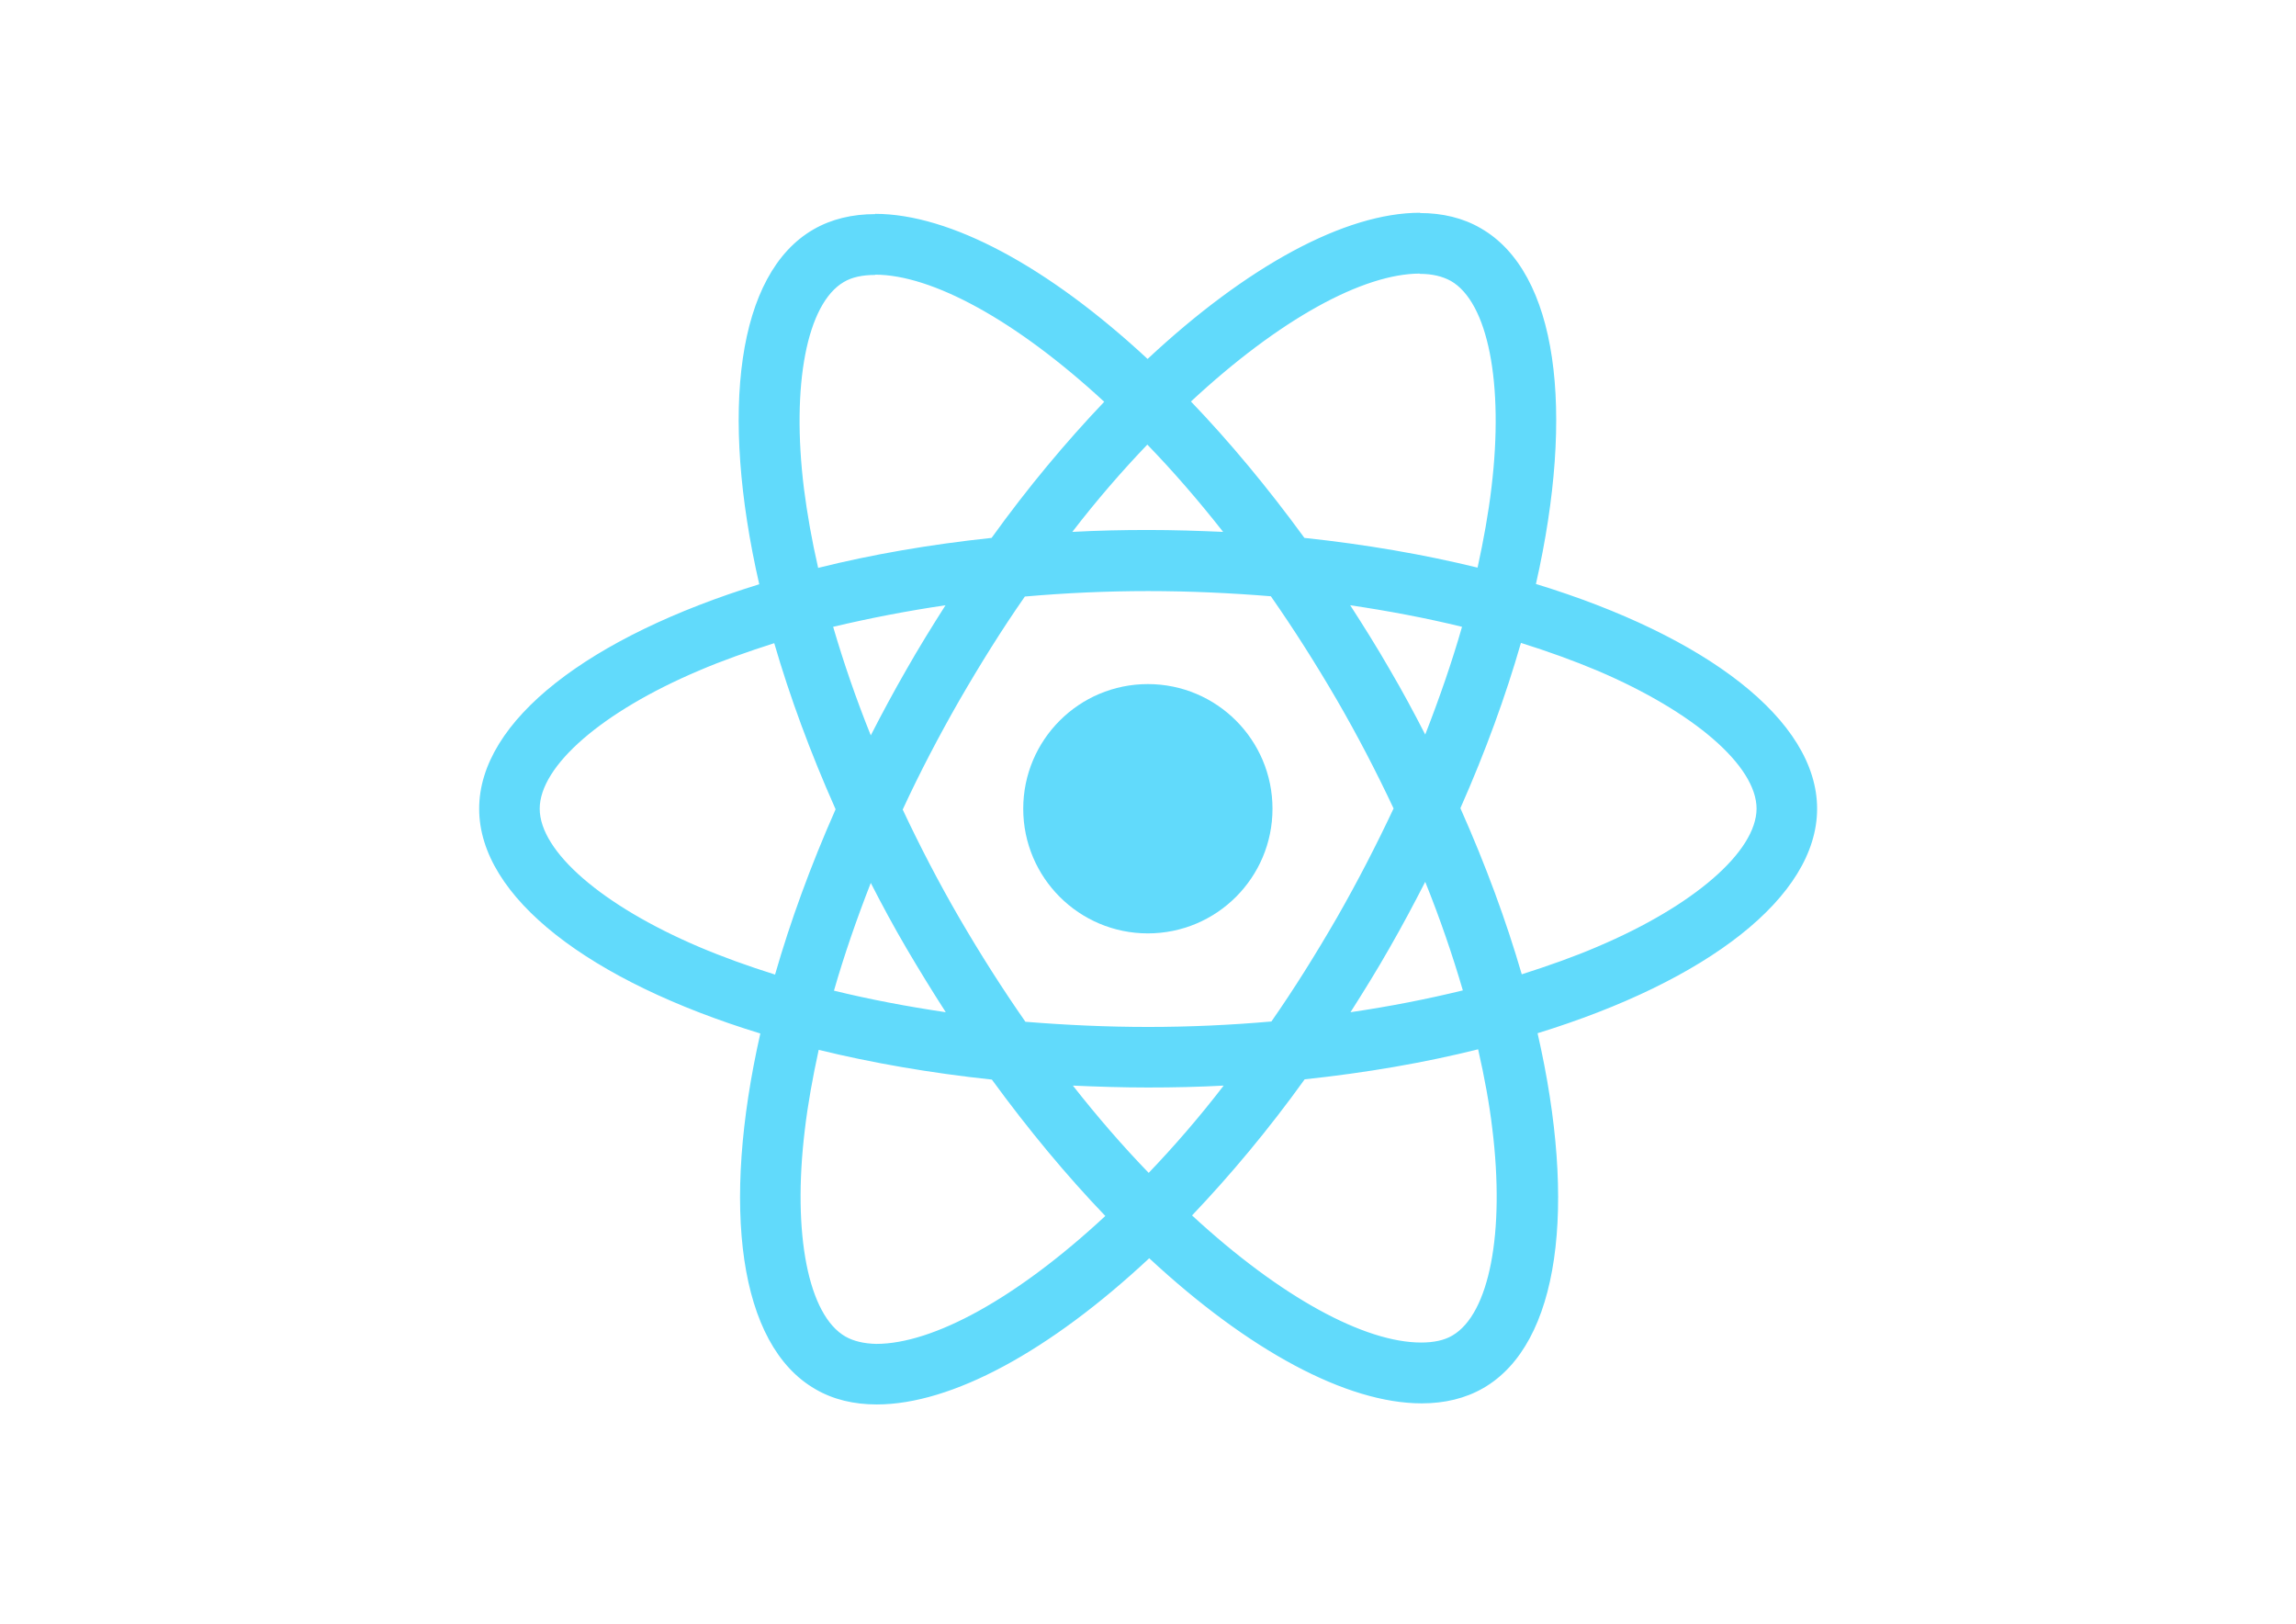
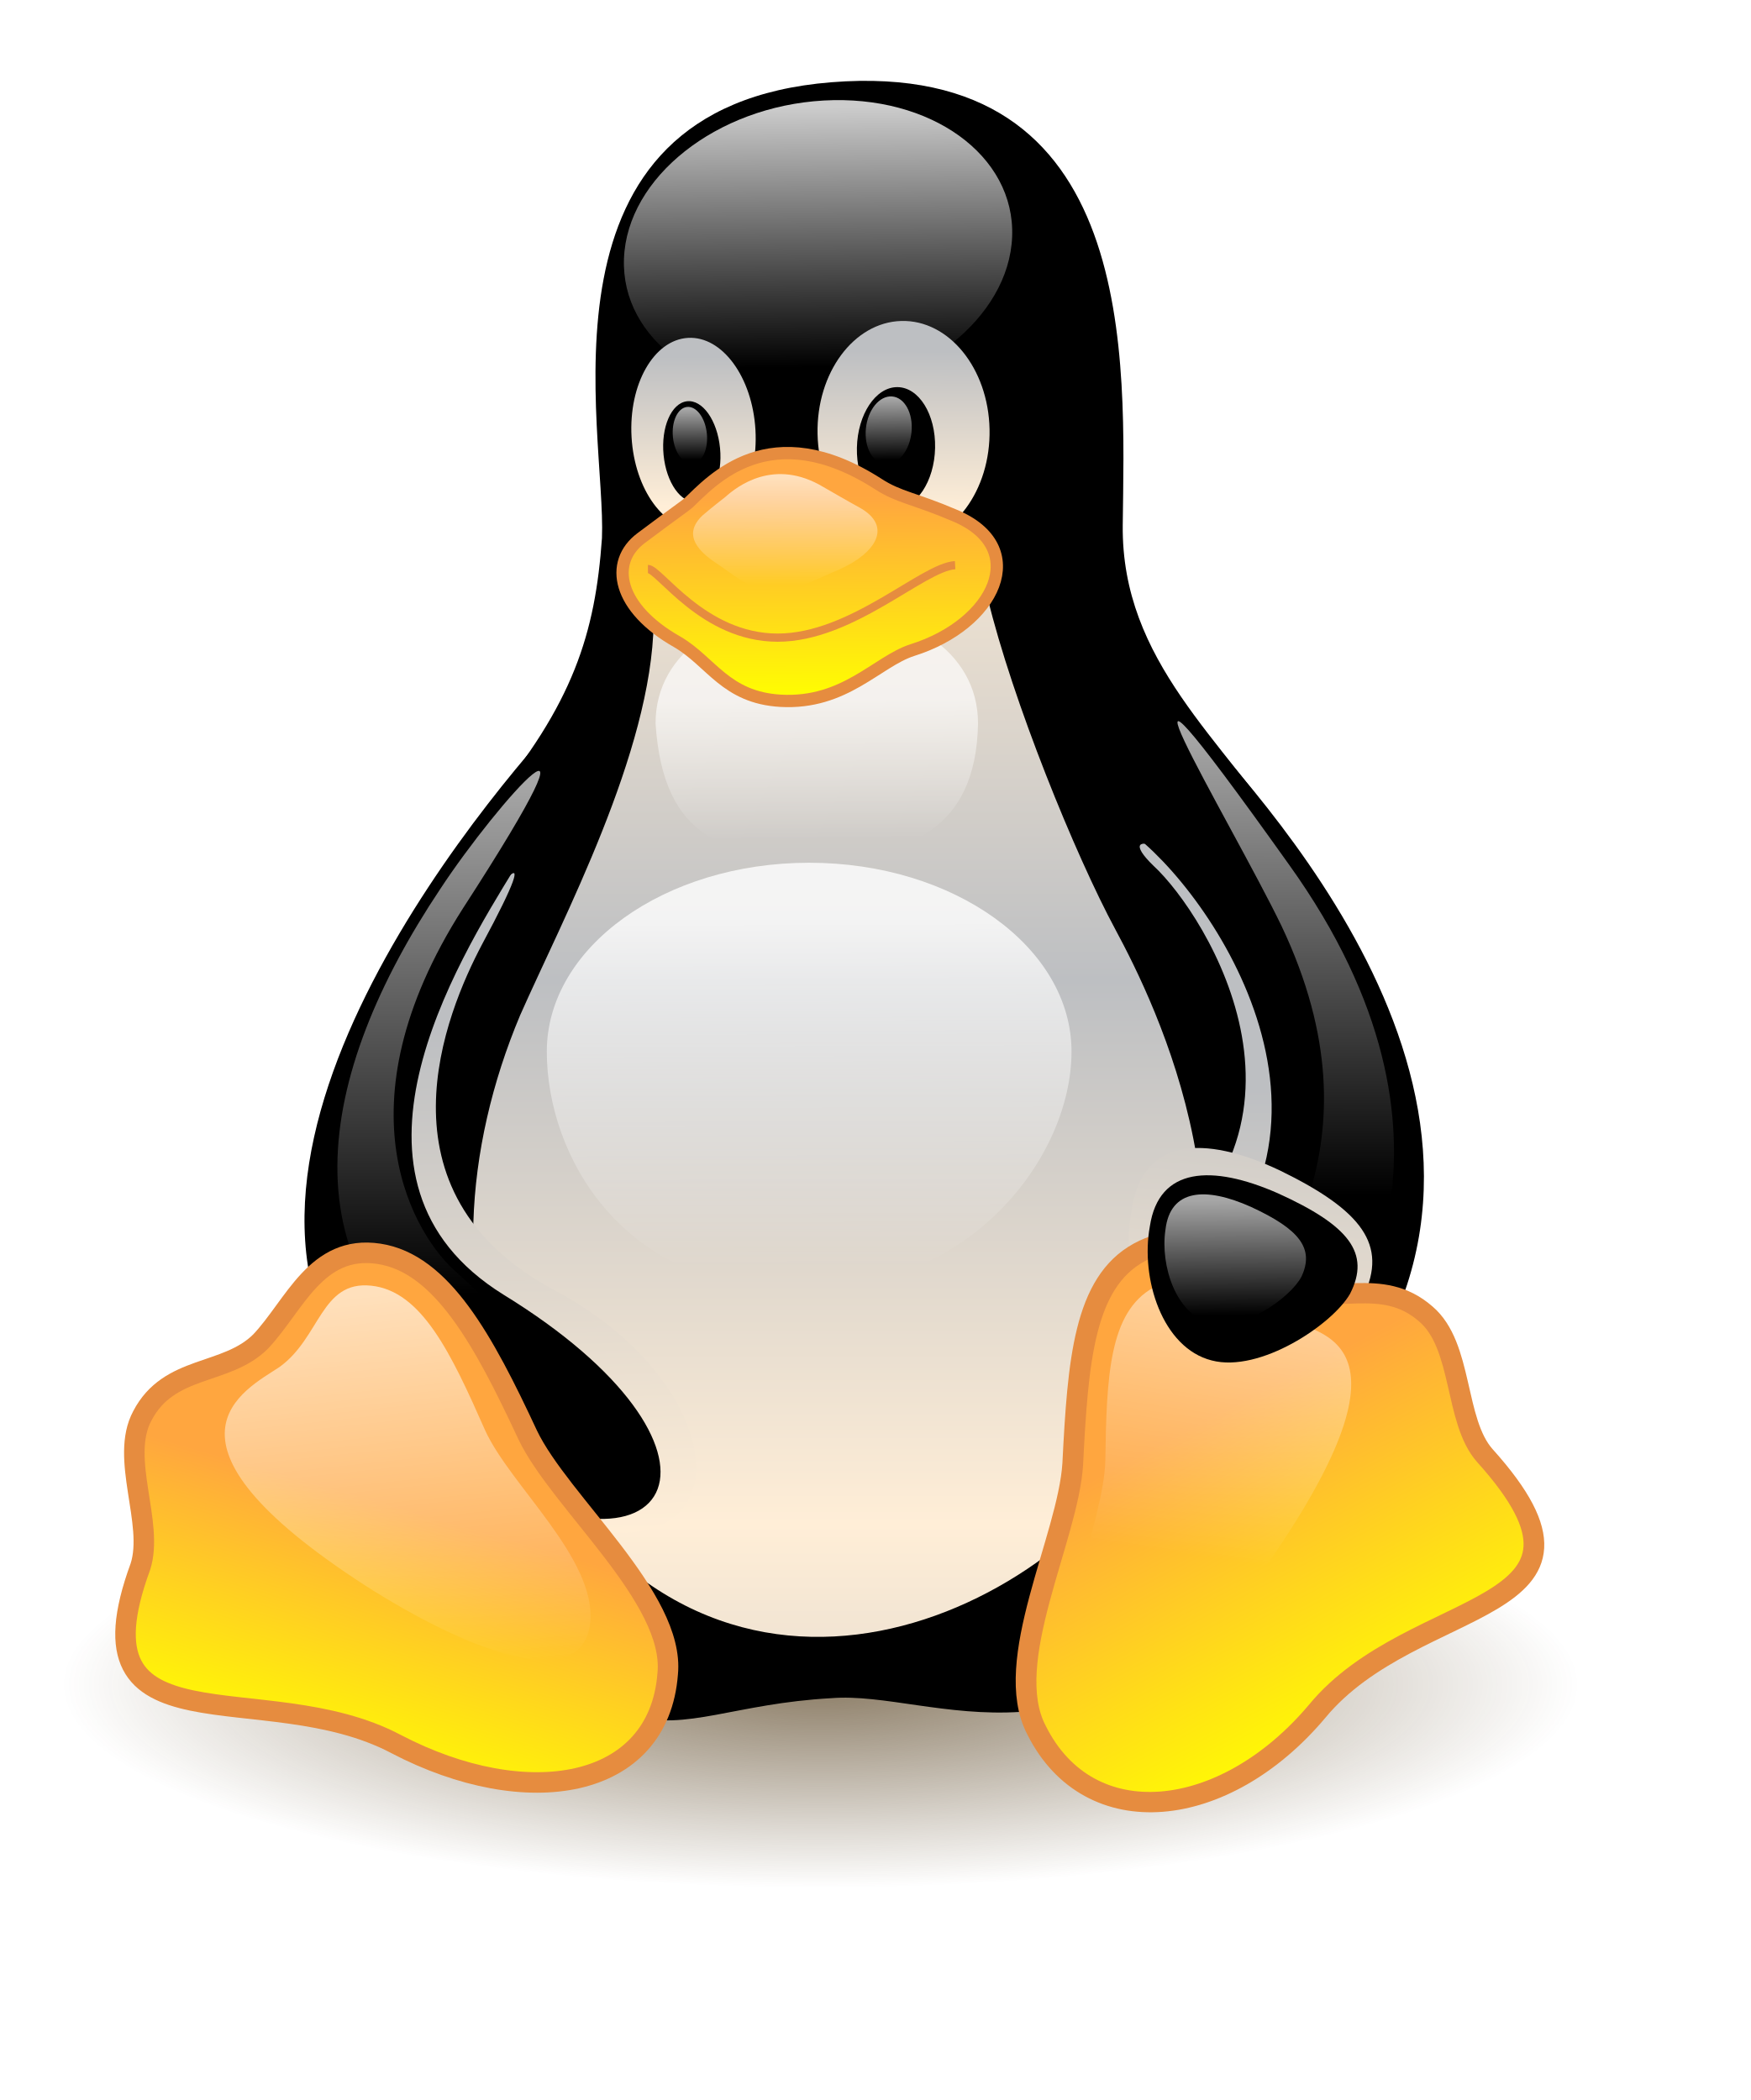
- <svg xmlns="http://www.w3.org/2000/svg" viewBox="0 0 841.9 595.3">
-   <g fill="#61DAFB">
-     <path d="M666.3 296.5c0-32.5-40.7-63.3-103.1-82.4 14.4-63.6 8-114.2-20.2-130.4-6.5-3.8-14.1-5.6-22.4-5.6v22.3c4.6 0 8.3.9 11.4 2.6 13.6 7.8 19.5 37.5 14.9 75.7-1.1 9.4-2.9 19.3-5.1 29.4-19.6-4.8-41-8.5-63.5-10.9-13.5-18.5-27.5-35.3-41.6-50 32.6-30.3 63.2-46.9 84-46.9V78c-27.5 0-63.5 19.6-99.9 53.6-36.4-33.8-72.4-53.2-99.9-53.2v22.3c20.7 0 51.4 16.5 84 46.6-14 14.7-28 31.4-41.3 49.9-22.6 2.4-44 6.1-63.6 11-2.3-10-4-19.7-5.2-29-4.7-38.2 1.1-67.9 14.6-75.8 3-1.8 6.9-2.6 11.5-2.6V78.5c-8.4 0-16 1.8-22.6 5.6-28.1 16.2-34.4 66.7-19.9 130.1-62.2 19.2-102.7 49.9-102.7 82.3 0 32.5 40.7 63.3 103.1 82.4-14.4 63.6-8 114.2 20.2 130.4 6.5 3.8 14.1 5.6 22.5 5.6 27.5 0 63.5-19.6 99.9-53.6 36.4 33.8 72.4 53.2 99.9 53.2 8.4 0 16-1.8 22.6-5.6 28.1-16.2 34.4-66.7 19.9-130.1 62-19.1 102.5-49.9 102.5-82.3zm-130.2-66.7c-3.7 12.9-8.3 26.2-13.5 39.5-4.1-8-8.4-16-13.1-24-4.6-8-9.5-15.8-14.4-23.4 14.2 2.1 27.9 4.7 41 7.9zm-45.8 106.5c-7.8 13.5-15.8 26.3-24.1 38.2-14.9 1.3-30 2-45.2 2-15.1 0-30.2-.7-45-1.9-8.3-11.9-16.4-24.6-24.2-38-7.6-13.1-14.5-26.4-20.8-39.8 6.2-13.4 13.2-26.8 20.7-39.9 7.8-13.5 15.8-26.3 24.1-38.2 14.9-1.3 30-2 45.2-2 15.1 0 30.2.7 45 1.9 8.3 11.9 16.4 24.6 24.2 38 7.6 13.1 14.5 26.4 20.8 39.8-6.3 13.4-13.2 26.8-20.7 39.9zm32.3-13c5.4 13.4 10 26.8 13.8 39.8-13.1 3.2-26.9 5.9-41.2 8 4.9-7.7 9.8-15.6 14.4-23.7 4.6-8 8.9-16.1 13-24.1zM421.2 430c-9.3-9.6-18.6-20.3-27.8-32 9 .4 18.2.7 27.5.7 9.4 0 18.7-.2 27.8-.7-9 11.7-18.3 22.4-27.5 32zm-74.4-58.9c-14.2-2.1-27.9-4.7-41-7.9 3.7-12.9 8.3-26.2 13.5-39.5 4.1 8 8.4 16 13.1 24 4.7 8 9.5 15.8 14.4 23.4zM420.7 163c9.3 9.6 18.6 20.3 27.8 32-9-.4-18.2-.7-27.5-.7-9.4 0-18.7.2-27.8.7 9-11.7 18.3-22.4 27.5-32zm-74 58.9c-4.9 7.7-9.8 15.6-14.4 23.7-4.6 8-8.9 16-13 24-5.4-13.4-10-26.8-13.8-39.8 13.1-3.1 26.9-5.8 41.2-7.9zm-90.5 125.2c-35.4-15.1-58.3-34.9-58.3-50.6 0-15.7 22.9-35.6 58.3-50.6 8.6-3.7 18-7 27.7-10.1 5.7 19.6 13.2 40 22.5 60.9-9.2 20.8-16.6 41.1-22.2 60.6-9.9-3.1-19.3-6.5-28-10.2zM310 490c-13.6-7.8-19.5-37.5-14.9-75.7 1.1-9.4 2.9-19.3 5.1-29.4 19.6 4.8 41 8.5 63.5 10.9 13.5 18.5 27.5 35.3 41.6 50-32.6 30.3-63.2 46.9-84 46.9-4.5-.1-8.3-1-11.3-2.7zm237.2-76.2c4.7 38.2-1.1 67.9-14.6 75.8-3 1.8-6.9 2.6-11.5 2.6-20.7 0-51.4-16.5-84-46.6 14-14.7 28-31.4 41.3-49.9 22.6-2.4 44-6.1 63.6-11 2.3 10.1 4.1 19.8 5.2 29.1zm38.5-66.7c-8.6 3.7-18 7-27.7 10.1-5.7-19.6-13.2-40-22.5-60.9 9.2-20.8 16.6-41.1 22.2-60.6 9.9 3.1 19.3 6.5 28.1 10.2 35.4 15.1 58.3 34.9 58.3 50.6-.1 15.7-23 35.6-58.4 50.6zM320.8 78.4z" />
-     <circle cx="420.9" cy="296.5" r="45.7" />
-     <path d="M520.5 78.1z" />
+ <svg xmlns="http://www.w3.org/2000/svg" xmlns:xlink="http://www.w3.org/1999/xlink" width="500pt" height="600pt">
+   <defs>
+     <linearGradient id="linearGradient172">
+       <stop style="stop-color:#3f2600;stop-opacity:0.6;" offset="0" id="stop173" />
+       <stop style="stop-color:#3f2600;stop-opacity:0;" offset="1" id="stop174" />
+     </linearGradient>
+     <linearGradient id="linearGradient167">
+       <stop style="stop-color:#ffffff;stop-opacity:0.65;" offset="0" id="stop168" />
+       <stop style="stop-color:#ffffff;stop-opacity:0;" offset="1" id="stop169" />
+     </linearGradient>
+     <linearGradient id="linearGradient162">
+       <stop style="stop-color:#ffa63f;stop-opacity:1;" offset="0" id="stop163" />
+       <stop style="stop-color:#ffff00;stop-opacity:1;" offset="1" id="stop164" />
+     </linearGradient>
+     <linearGradient id="linearGradient153">
+       <stop style="stop-color:#ffeed7;stop-opacity:1;" offset="0" id="stop154" />
+       <stop style="stop-color:#bdbfc2;stop-opacity:1;" offset="1" id="stop155" />
+     </linearGradient>
+     <linearGradient id="linearGradient138">
+       <stop style="stop-color:#ffffff;stop-opacity:0.8;" offset="0" id="stop139" />
+       <stop style="stop-color:#ffffff;stop-opacity:0;" offset="1" id="stop140" />
+     </linearGradient>
+     <linearGradient xlink:href="#linearGradient138" id="linearGradient141" x1="0.474" y1="0.02" x2="0.418" y2="0.901" gradientUnits="objectBoundingBox" />
+     <linearGradient xlink:href="#linearGradient167" id="linearGradient142" x1="0.559" y1="0.031" x2="0.554" y2="0.945" gradientUnits="objectBoundingBox" />
+     <linearGradient xlink:href="#linearGradient167" id="linearGradient143" x1="0.466" y1="0.029" x2="0.414" y2="0.934" gradientUnits="objectBoundingBox" />
+     <linearGradient xlink:href="#linearGradient167" id="linearGradient144" x1="0.703" y1="0.059" x2="0.646" y2="0.941" gradientUnits="objectBoundingBox" />
+     <linearGradient xlink:href="#linearGradient167" id="linearGradient145" x1="0.467" y1="-0.036" x2="0.867" y2="0.759" gradientUnits="objectBoundingBox" />
+     <linearGradient xlink:href="#linearGradient167" id="linearGradient146" x1="0.572" y1="0.023" x2="0.571" y2="0.719" gradientUnits="objectBoundingBox" />
+     <linearGradient xlink:href="#linearGradient167" id="linearGradient147" x1="0.5" y1="0.023" x2="0.5" y2="0.812" gradientUnits="objectBoundingBox" />
+     <linearGradient xlink:href="#linearGradient167" id="linearGradient148" x1="0.508" y1="0.374" x2="0.516" y2="0.928" gradientUnits="objectBoundingBox" />
+     <linearGradient xlink:href="#linearGradient138" id="linearGradient149" x1="0.5" y1="0.132" x2="0.504" y2="0.946" gradientUnits="objectBoundingBox" />
+     <linearGradient xlink:href="#linearGradient167" id="linearGradient150" x1="-0.305" y1="0.099" x2="0.156" y2="0.942" gradientUnits="objectBoundingBox" gradientTransform="matrix(-0.928523,0.283938,0.435332,0.943857,-1.91327e-7,5.49908e-8)" />
+     <linearGradient xlink:href="#linearGradient167" id="linearGradient151" x1="0.434" y1="0.022" x2="0.487" y2="1.026" gradientUnits="objectBoundingBox" />
+     <linearGradient xlink:href="#linearGradient153" id="linearGradient152" x1="0.5" y1="0.898" x2="0.5" y2="0.406" gradientUnits="objectBoundingBox" spreadMethod="reflect" />
+     <linearGradient xlink:href="#linearGradient153" id="linearGradient156" x1="0.436" y1="0.989" x2="0.454" y2="0.231" gradientUnits="objectBoundingBox" />
+     <linearGradient xlink:href="#linearGradient153" id="linearGradient157" x1="0.492" y1="1.153" x2="0.495" y2="0.413" gradientUnits="objectBoundingBox" />
+     <linearGradient xlink:href="#linearGradient153" id="linearGradient158" x1="0.517" y1="0.854" x2="0.498" y2="0.136" gradientUnits="objectBoundingBox" />
+     <linearGradient xlink:href="#linearGradient153" id="linearGradient159" x1="0.462" y1="0.879" x2="0.492" y2="0.096" gradientUnits="objectBoundingBox" />
+     <linearGradient xlink:href="#linearGradient162" id="linearGradient161" x1="0.501" y1="0.349" x2="0.412" y2="0.986" gradientUnits="objectBoundingBox" />
+     <linearGradient xlink:href="#linearGradient162" id="linearGradient165" x1="0.604" y1="0.51" x2="0.464" y2="0.984" gradientUnits="objectBoundingBox" />
+     <linearGradient xlink:href="#linearGradient162" id="linearGradient166" x1="0.5" y1="0.192" x2="0.508" y2="0.97" gradientUnits="objectBoundingBox" />
+     <radialGradient xlink:href="#linearGradient172" id="radialGradient171" cx="0.5" cy="0.5" fx="0.5" fy="0.5" r="0.5" gradientUnits="objectBoundingBox" />
+     <radialGradient xlink:href="#linearGradient172" id="radialGradient176" />
+     <linearGradient xlink:href="#linearGradient153" id="linearGradient178" x1="0.94" y1="1.293" x2="0.195" y2="-0.675" gradientUnits="objectBoundingBox" />
+     <radialGradient xlink:href="#linearGradient172" id="radialGradient1399" gradientTransform="scale(1.045233,0.956725)" cx="446.778" cy="1219.412" fx="446.778" fy="1219.412" r="195.072" gradientUnits="userSpaceOnUse" />
+     <linearGradient xlink:href="#linearGradient153" id="linearGradient1401" gradientUnits="userSpaceOnUse" x1="400.578" y1="369.53" x2="400.844" y2="304.079" gradientTransform="scale(0.575262,1.738339)" />
+     <linearGradient xlink:href="#linearGradient138" id="linearGradient1403" gradientUnits="userSpaceOnUse" x1="303.018" y1="237.932" x2="297.086" y2="330.096" gradientTransform="scale(1.116071,0.896001)" />
+     <linearGradient xlink:href="#linearGradient153" id="linearGradient1405" gradientUnits="userSpaceOnUse" gradientTransform="scale(0.816497,1.224744)" x1="378.938" y1="278.602" x2="380.273" y2="243.916" />
+     <linearGradient xlink:href="#linearGradient153" id="linearGradient1407" gradientUnits="userSpaceOnUse" x1="381.387" y1="277.495" x2="380.552" y2="245.683" gradientTransform="scale(0.816497,1.224744)" />
+     <linearGradient xlink:href="#linearGradient167" id="linearGradient1409" gradientUnits="userSpaceOnUse" gradientTransform="scale(0.816497,1.224744)" x1="379.096" y1="240.927" x2="376.796" y2="281.016" />
+     <linearGradient xlink:href="#linearGradient167" id="linearGradient1411" gradientUnits="userSpaceOnUse" x1="389.635" y1="242.282" x2="387.069" y2="281.325" gradientTransform="scale(0.816497,1.224744)" />
+     <linearGradient xlink:href="#linearGradient153" id="linearGradient1413" gradientUnits="userSpaceOnUse" spreadMethod="reflect" x1="437.579" y1="528.872" x2="437.579" y2="394.104" gradientTransform="scale(0.812855,1.230232)" />
+     <linearGradient xlink:href="#linearGradient153" id="linearGradient1415" gradientUnits="userSpaceOnUse" x1="375.173" y1="419.785" x2="377.485" y2="324.038" gradientTransform="scale(0.649784,1.538974)" />
+     <linearGradient xlink:href="#linearGradient138" id="linearGradient1417" gradientUnits="userSpaceOnUse" x1="320.751" y1="498.178" x2="321.322" y2="614.504" gradientTransform="scale(1.074798,0.930408)" />
+     <linearGradient xlink:href="#linearGradient167" id="linearGradient1419" gradientUnits="userSpaceOnUse" x1="322.483" y1="435.268" x2="323.251" y2="488.483" gradientTransform="scale(1.077001,0.928504)" />
+     <linearGradient xlink:href="#linearGradient167" id="linearGradient1421" gradientUnits="userSpaceOnUse" x1="411.221" y1="242.944" x2="411.221" y2="331.449" gradientTransform="scale(0.571707,1.749147)" />
+     <linearGradient xlink:href="#linearGradient167" id="linearGradient1423" gradientUnits="userSpaceOnUse" x1="867.345" y1="234.739" x2="867.335" y2="314.839" gradientTransform="scale(0.572667,1.746214)" />
+     <linearGradient xlink:href="#linearGradient162" id="linearGradient1425" gradientUnits="userSpaceOnUse" x1="236.254" y1="657.111" x2="212.51" y2="737.412" gradientTransform="scale(1.011514,0.988617)" />
+     <linearGradient xlink:href="#linearGradient153" id="linearGradient1427" gradientUnits="userSpaceOnUse" x1="381.566" y1="655.731" x2="279.643" y2="386.666" gradientTransform="scale(1.065499,0.938527)" />
+     <linearGradient xlink:href="#linearGradient162" id="linearGradient1429" gradientUnits="userSpaceOnUse" x1="218.117" y1="630.305" x2="203.127" y2="737.854" gradientTransform="scale(1.009851,0.990245)" />
+     <linearGradient xlink:href="#linearGradient167" id="linearGradient1431" gradientUnits="userSpaceOnUse" gradientTransform="scale(1.007724,0.992335)" x1="117.89" y1="587.236" x2="182.245" y2="704.731" />
+     <linearGradient xlink:href="#linearGradient167" id="linearGradient1433" gradientUnits="userSpaceOnUse" x1="223.101" y1="570.418" x2="230.535" y2="710.977" gradientTransform="scale(0.999504,1.000496)" />
+     <linearGradient xlink:href="#linearGradient167" id="linearGradient1435" gradientUnits="userSpaceOnUse" x1="316.94" y1="474.018" x2="371.609" y2="582.635" gradientTransform="scale(1.065499,0.938527)" />
+     <linearGradient xlink:href="#linearGradient162" id="linearGradient1437" gradientUnits="userSpaceOnUse" x1="284.687" y1="410.463" x2="285.459" y2="485.699" gradientTransform="scale(1.218684,0.820557)" />
+     <linearGradient xlink:href="#linearGradient167" id="linearGradient1439" gradientUnits="userSpaceOnUse" x1="288.824" y1="398.854" x2="288.376" y2="482.559" gradientTransform="scale(1.221941,0.81837)" />
+   </defs>
+   <g id="g1369" transform="translate(-310.7524,-64.25268)">
+     <path transform="matrix(1.4177,0,0,0.414745,-38.7944,222.194)" d="M 670.882 1166.642 A 203.896 186.63 0 1 1 263.091,1166.642 A 203.896 186.63 0 1 1 670.882 1166.642 z" id="path175" style="fill:url(#radialGradient1399);stroke:none;stroke-width:1pt;stroke-linecap:butt;stroke-linejoin:miter" />
+     <path transform="matrix(1.25,0,0,1.25,185.454,-167.505)" id="path106" d="M 223.627,632.24 C 201.239,600.017 196.873,495.256 249.114,430.81 C 275,399.892 281.604,378.345 283.645,349.417 C 285.034,316.438 260.32,217.975 353.528,210.473 C 447.934,202.941 442.864,296.133 442.321,345.448 C 441.87,387.088 472.895,410.689 494.117,443.143 C 533.396,502.773 530.074,605.443 486.718,661.015 C 431.801,730.583 384.765,700.413 353.528,702.945 C 295.035,706.147 293.101,737.336 223.627,632.24 z " style="fill:#000000;stroke:none;stroke-width:1.25;" />
+     <path transform="matrix(-1.67739,-2.24516e-2,-2.11236e-2,1.4709,1173.58,-293.017)" id="path113" d="M 246.571,470.864 C 234.332,483.36 202.175,539.956 251.44,576.224 C 268.809,588.857 235.063,635.719 219.435,612.532 C 191.865,570.914 210.604,505.591 227.75,482.344 C 239.402,465.857 256.98,459.668 246.571,470.864 z " style="fill:url(#linearGradient1401);stroke:none;stroke-width:0.995;" />
+     <path transform="matrix(-1.67755,0,0,1.52374,1174.62,-318.082)" id="path111" d="M 256.513,459.837 C 236.598,477.554 200.337,539.928 253.225,580.443 C 270.595,593.075 237.832,632.906 219.435,612.532 C 155.472,541.712 221.104,460.278 243.697,432.282 C 263.889,407.935 281.775,438.034 256.513,459.837 z " style="fill:#000000;stroke:#000000;stroke-width:0.977;" />
+     <path transform="matrix(1.26626,-7.13667e-2,-4.59795e-2,1.19574,202.143,-125.761)" d="M 399.569 258.158 A 58.373 46.863 0 1 1 282.822,258.158 A 58.373 46.863 0 1 1 399.569 258.158 z" id="path114" style="fill:url(#linearGradient1403);stroke:none;stroke-width:1.265;" />
+     <path transform="matrix(1.30445,-7.55326e-2,7.71251e-2,1.34257,144.757,-177.617)" d="M 328.863 320.642 A 18.087 27.131 0 1 1 292.688,320.642 A 18.087 27.131 0 1 1 328.863 320.642 z" id="path115" style="fill:url(#linearGradient1405);stroke:none;stroke-width:1.179;" />
+     <path transform="matrix(-1.81082,4.95107e-2,3.17324e-2,1.55333,1207.46,-284.777)" d="M 328.863 320.642 A 18.087 27.131 0 1 1 292.688,320.642 A 18.087 27.131 0 1 1 328.863 320.642 z" id="path116" style="fill:url(#linearGradient1407);stroke:none;stroke-width:0.931;" />
+     <path transform="matrix(-0.823196,-1.76123e-3,-1.82321e-2,0.852662,913.674,-37.9902)" d="M 328.863 320.642 A 18.087 27.131 0 1 1 292.688,320.642 A 18.087 27.131 0 1 1 328.863 320.642 z" id="path117" style="fill:#000000;stroke:none;stroke-width:1.865;" />
+     <path transform="matrix(0.59438,-7.22959e-2,6.88176e-2,0.705838,367.448,32.4186)" d="M 328.863 320.642 A 18.087 27.131 0 1 1 292.688,320.642 A 18.087 27.131 0 1 1 328.863 320.642 z" id="path118" style="fill:#000000;stroke:none;stroke-width:2.398;" />
+     <path transform="matrix(-0.480323,-3.6454e-2,-4.67935e-2,0.475606,813.496,87.0124)" d="M 328.863 320.642 A 18.087 27.131 0 1 1 292.688,320.642 A 18.087 27.131 0 1 1 328.863 320.642 z" id="path121" style="fill:url(#linearGradient1409);stroke:none;stroke-width:3.192;" />
+     <path transform="matrix(0.35691,-4.08211e-2,4.13232e-2,0.398544,449.334,114.991)" d="M 328.863 320.642 A 18.087 27.131 0 1 1 292.688,320.642 A 18.087 27.131 0 1 1 328.863 320.642 z" id="path122" style="fill:url(#linearGradient1411);stroke:none;stroke-width:4.12;" />
+     <path transform="matrix(1.25,0,0,1.25,185.454,-168.23)" id="path128" d="M 258.702,495.425 C 271.538,466.322 298.816,415.199 299.397,375.667 C 299.397,344.225 393.576,336.716 401.134,368.109 C 408.692,399.502 427.875,446.592 440.084,469.265 C 452.292,491.937 487.893,563.96 449.968,626.811 C 415.811,682.455 312.243,726.477 256.958,619.254 C 238.355,582.047 241.673,535.939 258.702,495.425 z " style="fill:url(#linearGradient1413);stroke:none;stroke-width:1.25;" />
+     <path transform="matrix(1.38936,-0.111074,0.102211,1.30214,108.413,-165.938)" id="path112" d="M 242.905,473.815 C 231.642,492.782 207.405,543.124 255.042,575.862 C 306.353,610.682 301.515,672.924 239.435,637.817 C 182.658,606.028 216.59,500.039 234.925,475.551 C 247.032,458.337 264.822,437.52 242.905,473.815 z " style="fill:url(#linearGradient1415);stroke:none;stroke-width:1.158;" />
+     <path transform="matrix(1.25,0,0,1.25,185.454,-167.505)" id="path109" d="M 256.513,449.72 C 239.048,478.228 197.136,545.533 253.225,580.443 C 328.794,626.798 307.398,673.154 238.426,631.417 C 141.317,573.153 226.601,455.801 265.557,411.079 C 310.001,360.879 274.111,420.166 256.513,449.72 z " style="fill:#000000;stroke:#000000;stroke-width:1.25;" />
+     <path id="path125" d="M 421.481,504.727 C 421.481,537.139 392.209,579.243 341.953,578.865 C 290.125,579.32 268.004,537.139 268.004,504.727 C 268.004,472.315 302.383,446.01 344.743,446.01 C 387.102,446.01 421.481,472.315 421.481,504.727 z " style="font-size:12px;fill:url(#linearGradient1417);stroke:none;stroke-width:1.237;stroke-dasharray:none" transform="matrix(1.30209,0,0,1.22525,170.042,-153.557)" />
+     <path id="path127" d="M 398.227,412.292 C 397.615,450.864 375.047,459.963 346.487,459.963 C 317.926,459.963 297.195,454.269 294.746,412.292 C 294.746,385.978 317.926,370.75 346.487,370.75 C 375.047,370.75 398.227,385.978 398.227,412.292 z " style="font-size:12px;fill:url(#linearGradient1419);stroke:none;stroke-width:1.388;stroke-dasharray:none" transform="matrix(1.1868,0,0,1.06708,210.623,-100.078)" />
+     <path transform="matrix(1.25,0,0,1.25,185.454,-167.505)" id="path129" d="M 234.285,456.475 C 252.001,429.479 289.3,388.111 241.262,462.288 C 202.311,523.331 226.859,562.561 239.518,573.327 C 276.045,605.889 274.484,627.676 245.913,610.533 C 184.288,573.907 197.078,512.285 234.285,456.475 z " style="fill:url(#linearGradient1421);stroke:none;stroke-width:1.25;" />
+     <path transform="matrix(1.25,0,0,1.25,185.454,-167.505)" id="path131" d="M 490.662,467.52 C 475.343,435.819 426.528,355.618 492.988,448.917 C 553.449,533.214 511.01,591.93 503.452,597.744 C 495.895,603.557 470.315,615.184 477.873,594.837 C 485.43,574.49 523.107,535.864 490.662,467.52 z " style="fill:url(#linearGradient1423);stroke:none;stroke-width:1.25;" />
+     <path transform="matrix(1.25,0,0,1.25,185.454,-167.505)" id="path132" d="M 220.915,716.921 C 180.473,695.505 121.663,721.045 143.013,662.855 C 147.289,649.617 136.638,629.847 143.594,616.929 C 151.733,601.231 169.174,604.72 179.639,594.255 C 189.957,583.364 196.498,564.606 215.683,567.513 C 234.867,570.42 247.628,593.974 261.027,622.742 C 270.91,643.38 305.968,672.406 303.677,695.5 C 300.981,731 260.65,737.69 220.915,716.921 z " style="fill:url(#linearGradient1425);stroke:#e68c3f;stroke-width:6.25;" />
+     <path id="path177" d="M 415.072,495.764 C 412.065,520.67 379.259,572.391 345.554,577.298 C 311.294,582.634 279.122,543.238 271.407,506.184 C 261.518,464.978 293.994,448.584 343.345,449.557 C 396.646,451.211 417.466,463.448 415.072,495.764 z " style="font-size:12px;fill:url(#linearGradient1427);stroke:none;stroke-width:2.855;stroke-dasharray:none" transform="matrix(0.598206,0.268584,-0.239623,0.617213,700.568,140.464)" />
+     <path transform="matrix(-1.1685,0.423145,0.475283,1.16478,728.343,-213.821)" id="path133" d="M 220.274,718.402 C 178.947,694.812 120.38,724.007 143.013,662.855 C 147.749,649.787 136.417,629.303 143.373,616.385 C 151.512,600.687 169.174,604.72 179.639,594.255 C 189.957,583.364 198.466,566.387 217.651,569.294 C 236.835,572.201 247.628,593.974 261.027,622.742 C 270.91,643.38 304.442,671.713 302.151,694.807 C 299.455,730.307 259.427,740.278 220.274,718.402 z " style="fill:url(#linearGradient1429);stroke:#e68c3f;stroke-width:6.251;" />
+     <path transform="matrix(-0.945096,0.343745,0.424076,0.956058,714.328,-64.342)" id="path134" d="M 216.482,675.68 C 129.951,618.177 169.174,604.72 179.639,594.255 C 189.957,583.364 198.466,566.387 217.651,569.294 C 236.835,572.201 247.628,593.974 261.027,622.742 C 270.91,643.38 304.087,671.66 302.151,694.807 C 299.535,721.917 253.961,700.294 216.482,675.68 z " style="fill:url(#linearGradient1431);stroke:none;stroke-width:1.525;" />
+     <path transform="matrix(1.00431,-5.2286e-2,-1.74e-2,1.04575,244.191,-28.4653)" id="path135" d="M 216.506,677.071 C 129.975,619.568 169.709,603.501 182.56,595.791 C 197.959,585.849 197.718,564.96 216.903,567.867 C 236.087,570.774 247.628,593.974 261.027,622.742 C 270.91,643.38 304.087,671.66 302.151,694.807 C 299.535,721.917 253.985,701.685 216.506,677.071 z " style="fill:url(#linearGradient1433);stroke:none;stroke-width:1.525;" />
+     <path id="path136" d="M 415.072,495.764 C 412.065,520.67 379.259,572.391 345.554,577.298 C 311.294,582.634 279.122,543.238 271.407,506.184 C 261.518,464.978 293.994,448.584 343.345,449.557 C 396.646,451.211 417.466,463.448 415.072,495.764 z " style="font-size:12px;fill:#000000;stroke:none;stroke-width:2.855;" transform="matrix(0.515584,0.215259,-0.206526,0.49467,713.3,222.559)" />
+     <path id="path137" d="M 415.072,495.764 C 412.065,520.67 379.259,572.391 345.554,577.298 C 311.294,582.634 279.122,543.238 271.407,506.184 C 261.518,464.978 293.994,448.584 343.345,449.557 C 396.646,451.211 417.466,463.448 415.072,495.764 z " style="font-size:12px;fill:url(#linearGradient1435);stroke:none;stroke-width:2.855;" transform="matrix(0.351231,0.149463,-0.128856,0.343469,724.522,318.291)" />
+     <path transform="matrix(1.25,0,0,1.25,185.454,-167.505)" id="path119" d="M 309.954,338.729 C 317.101,331.959 334.765,311.663 367.915,332.974 C 374.077,336.984 379.077,337.351 390.936,342.429 C 414.662,352.178 403.318,375.688 378.192,383.537 C 367.434,387.026 357.656,400.093 338.063,398.976 C 321.329,397.999 316.944,387.102 306.665,381.07 C 288.396,370.759 285.7,356.816 295.565,349.417 C 305.431,342.018 309.29,339.358 309.954,338.729 z " style="fill:url(#linearGradient1437);stroke:#e68c3f;stroke-width:3.75;" />
+     <path transform="matrix(1.25,0,0,1.25,185.454,-167.505)" id="path120" d="M 391.251,357.645 C 381.368,358.226 359.858,379.736 337.185,379.736 C 314.512,379.736 301.141,358.807 297.653,358.807" style="fill:none;stroke:#e68c3f;stroke-width:2.5;" />
+     <path transform="matrix(0.627885,0,0,0.595666,392.366,51.8173)" id="path123" d="M 309.954,338.729 C 317.101,331.959 339.645,313.381 369.542,332.401 C 375.841,336.167 382.346,340.266 392.02,345.865 C 411.182,357.613 401.691,374.543 378.734,385.255 C 368.316,389.75 351.141,399.67 338.063,398.976 C 323.53,397.568 314.128,387.577 304.496,381.07 C 286.826,368.767 287.899,358.833 296.107,350.562 C 302.312,344.883 309.29,339.358 309.954,338.729 z " style="fill:url(#linearGradient1439);stroke:none;" />
  </g>
</svg>
